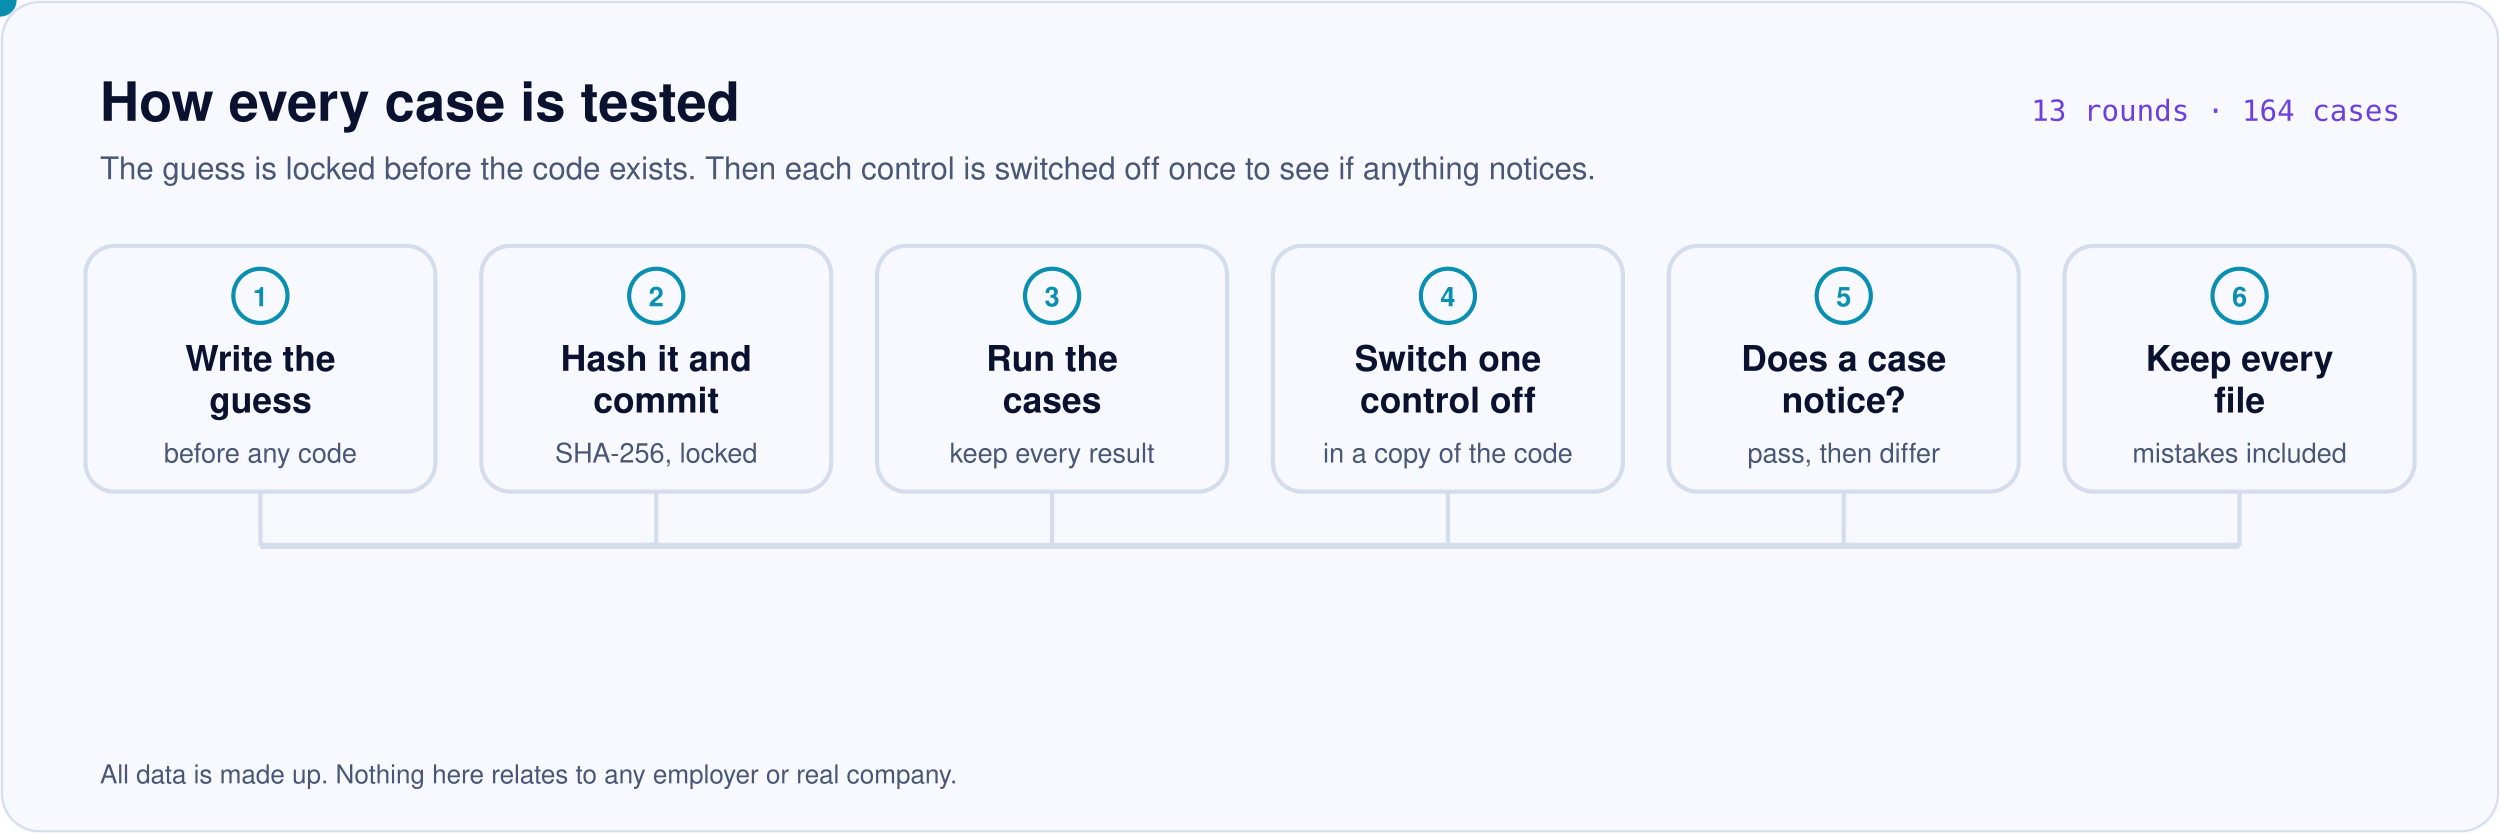
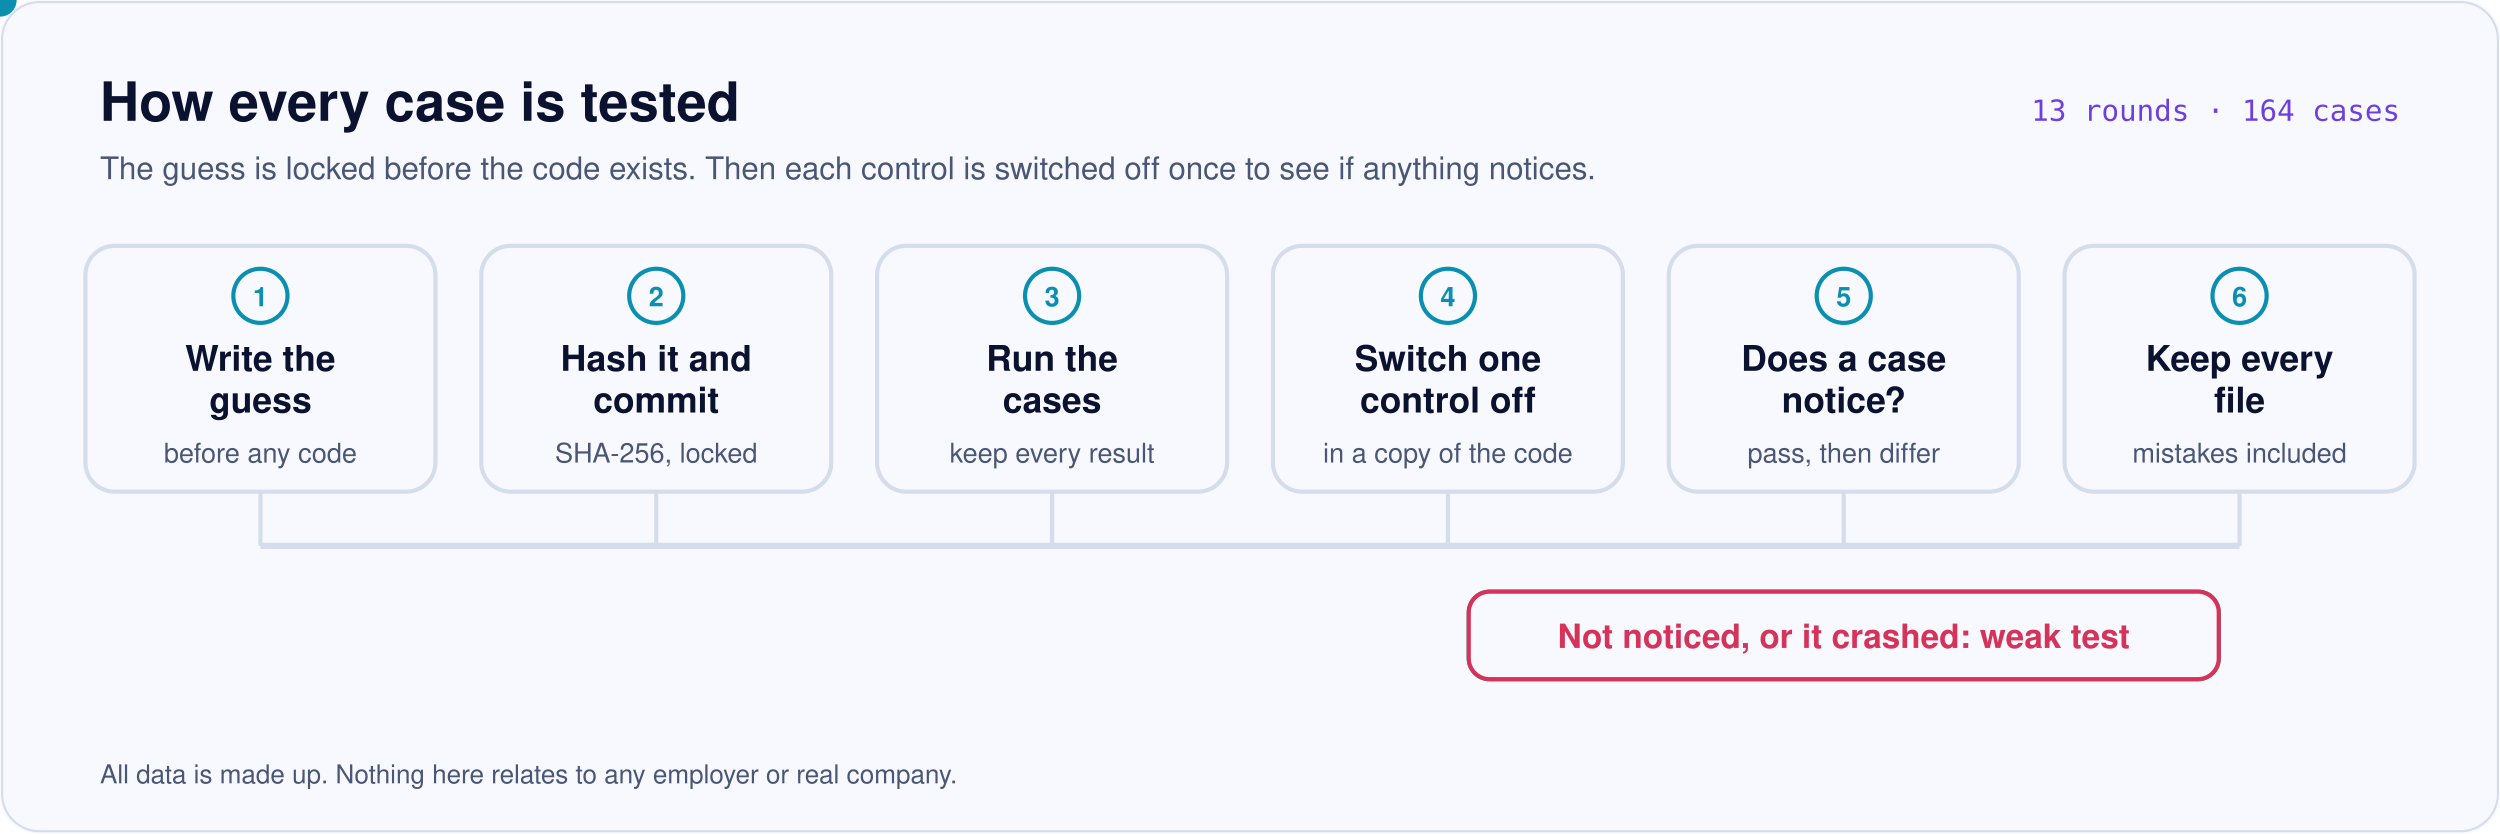
<svg xmlns="http://www.w3.org/2000/svg" viewBox="0 0 1200 400" width="1200" height="400" role="img" aria-labelledby="t d">
  <style>
text{font-family:-apple-system,BlinkMacSystemFont,"Segoe UI",Helvetica,Arial,sans-serif}
- .box{fill:#f7f9ff;stroke:#d5dcec;stroke-width:2;animation:lit 10s infinite}
+ .box{fill:#f7f9ff;stroke:#d5dcec;stroke-width:2;animation:lit 10s 3}
.num{fill:none;stroke:#0a8fb0;stroke-width:2} .nt{font-size:13px;font-weight:700;fill:#0a8fb0}
.t1{font-size:17px;font-weight:700;fill:#0b1230} .t2{font-size:13px;fill:#4a5675}
.h{font-size:26px;font-weight:800;fill:#0b1230} .sub{font-size:15px;fill:#4a5675}
.mono{font-family:ui-monospace,SFMono-Regular,Menlo,monospace;font-size:14px;fill:#6d3fe0}
.rail{stroke:#d5dcec;stroke-width:3;fill:none} .tick{stroke:#d5dcec;stroke-width:2}
@keyframes lit{0%{stroke:#0a8fb0;stroke-width:3}12%{stroke:#0a8fb0;stroke-width:3}18%,100%{stroke:#d5dcec;stroke-width:2}}
- .dot{fill:#0a8fb0;offset-path:path("M125.0 262 H1075.0");animation:move 10s linear infinite}
+ .dot{fill:#0a8fb0;offset-path:path("M125.0 262 H1075.0");animation:move 10s linear 3 forwards}
@keyframes move{0%{offset-distance:0%}75%,100%{offset-distance:100%}}
- .ok,.bad{opacity:0;animation:show 10s infinite} .bad{animation-name:show2}
+ .ok,.bad{opacity:1;animation:show 10s 3} .bad{animation-name:show2}
@keyframes show{0%,62%{opacity:0}65%,79%{opacity:1}82%,100%{opacity:0}}
@keyframes show2{0%,81%{opacity:0}84%,97%{opacity:1}100%{opacity:0}}
@media (prefers-reduced-motion: reduce){.box,.dot,.ok,.bad{animation:none} .ok,.bad{opacity:1} .dot{display:none}}
</style>
  <rect width="1200" height="400" rx="18" fill="#f7f9ff" />
  <rect x="1" y="1" width="1198" height="398" rx="18" fill="none" stroke="#d5dcec" />
  <text x="48" y="58" class="h">How every case is tested</text>
  <text x="48" y="86" class="sub">The guess is locked before the code exists. Then each control is switched off once to see if anything notices.</text>
  <text x="1152" y="58" text-anchor="end" class="mono">13 rounds · 164 cases</text>
  <path d="M125.0 262 H1075.0" class="rail" />
  <g class="n">
    <rect x="41.0" y="118" width="168" height="118" rx="14" class="box" style="animation-delay:0.00s" />
    <circle cx="125.0" cy="142" r="13" class="num" />
    <text x="125.0" y="147" text-anchor="middle" class="nt">1</text>
    <text x="125.0" y="178" text-anchor="middle" class="t1">Write the</text>
    <text x="125.0" y="198" text-anchor="middle" class="t1">guess</text>
    <text x="125.0" y="222" text-anchor="middle" class="t2">before any code</text>
    <line x1="125.0" y1="236" x2="125.0" y2="262" class="tick" />
  </g>
  <g class="n">
    <rect x="231.0" y="118" width="168" height="118" rx="14" class="box" style="animation-delay:1.50s" />
    <circle cx="315.0" cy="142" r="13" class="num" />
    <text x="315.0" y="147" text-anchor="middle" class="nt">2</text>
    <text x="315.0" y="178" text-anchor="middle" class="t1">Hash it and</text>
    <text x="315.0" y="198" text-anchor="middle" class="t1">commit</text>
    <text x="315.0" y="222" text-anchor="middle" class="t2">SHA-256, locked</text>
    <line x1="315.0" y1="236" x2="315.0" y2="262" class="tick" />
  </g>
  <g class="n">
    <rect x="421.0" y="118" width="168" height="118" rx="14" class="box" style="animation-delay:3.00s" />
    <circle cx="505.0" cy="142" r="13" class="num" />
    <text x="505.0" y="147" text-anchor="middle" class="nt">3</text>
    <text x="505.0" y="178" text-anchor="middle" class="t1">Run the</text>
    <text x="505.0" y="198" text-anchor="middle" class="t1">cases</text>
    <text x="505.0" y="222" text-anchor="middle" class="t2">keep every result</text>
    <line x1="505.0" y1="236" x2="505.0" y2="262" class="tick" />
  </g>
  <g class="n">
    <rect x="611.0" y="118" width="168" height="118" rx="14" class="box" style="animation-delay:4.50s" />
    <circle cx="695.0" cy="142" r="13" class="num" />
    <text x="695.0" y="147" text-anchor="middle" class="nt">4</text>
    <text x="695.0" y="178" text-anchor="middle" class="t1">Switch one</text>
    <text x="695.0" y="198" text-anchor="middle" class="t1">control off</text>
    <text x="695.0" y="222" text-anchor="middle" class="t2">in a copy of the code</text>
    <line x1="695.0" y1="236" x2="695.0" y2="262" class="tick" />
  </g>
  <g class="n">
    <rect x="801.0" y="118" width="168" height="118" rx="14" class="box" style="animation-delay:6.00s" />
    <circle cx="885.0" cy="142" r="13" class="num" />
    <text x="885.0" y="147" text-anchor="middle" class="nt">5</text>
    <text x="885.0" y="178" text-anchor="middle" class="t1">Does a case</text>
    <text x="885.0" y="198" text-anchor="middle" class="t1">notice?</text>
    <text x="885.0" y="222" text-anchor="middle" class="t2">pass, then differ</text>
    <line x1="885.0" y1="236" x2="885.0" y2="262" class="tick" />
  </g>
  <g class="n">
    <rect x="991.0" y="118" width="168" height="118" rx="14" class="box" style="animation-delay:7.50s" />
    <circle cx="1075.0" cy="142" r="13" class="num" />
    <text x="1075.0" y="147" text-anchor="middle" class="nt">6</text>
    <text x="1075.0" y="178" text-anchor="middle" class="t1">Keep every</text>
    <text x="1075.0" y="198" text-anchor="middle" class="t1">file</text>
    <text x="1075.0" y="222" text-anchor="middle" class="t2">mistakes included</text>
    <line x1="1075.0" y1="236" x2="1075.0" y2="262" class="tick" />
  </g>
  <circle r="8" class="dot" />
  <g class="ok">
    <rect x="705.0" y="284" width="360" height="42" rx="10" fill="#f7f9ff" stroke="#0f9d6b" stroke-width="2" />
    <text x="885.0" y="311" text-anchor="middle" font-size="16" font-weight="700" fill="#0f9d6b">Noticed: the control matters</text>
  </g>
  <g class="bad">
    <rect x="705.0" y="284" width="360" height="42" rx="10" fill="#f7f9ff" stroke="#d6335a" stroke-width="2" />
    <text x="885.0" y="311" text-anchor="middle" font-size="16" font-weight="700" fill="#d6335a">Not noticed, or it crashed: weak test</text>
  </g>
  <text x="48" y="376" font-size="12.5" fill="#4a5675">All data is made up. Nothing here relates to any employer or real company.</text>
</svg>
